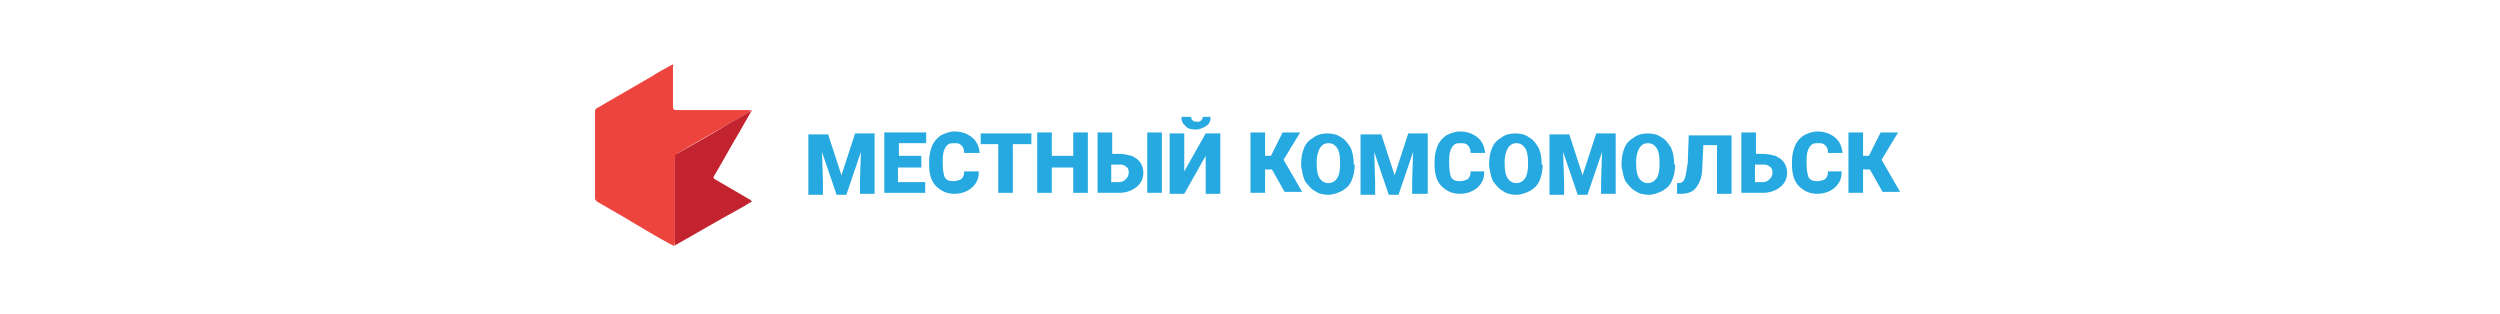
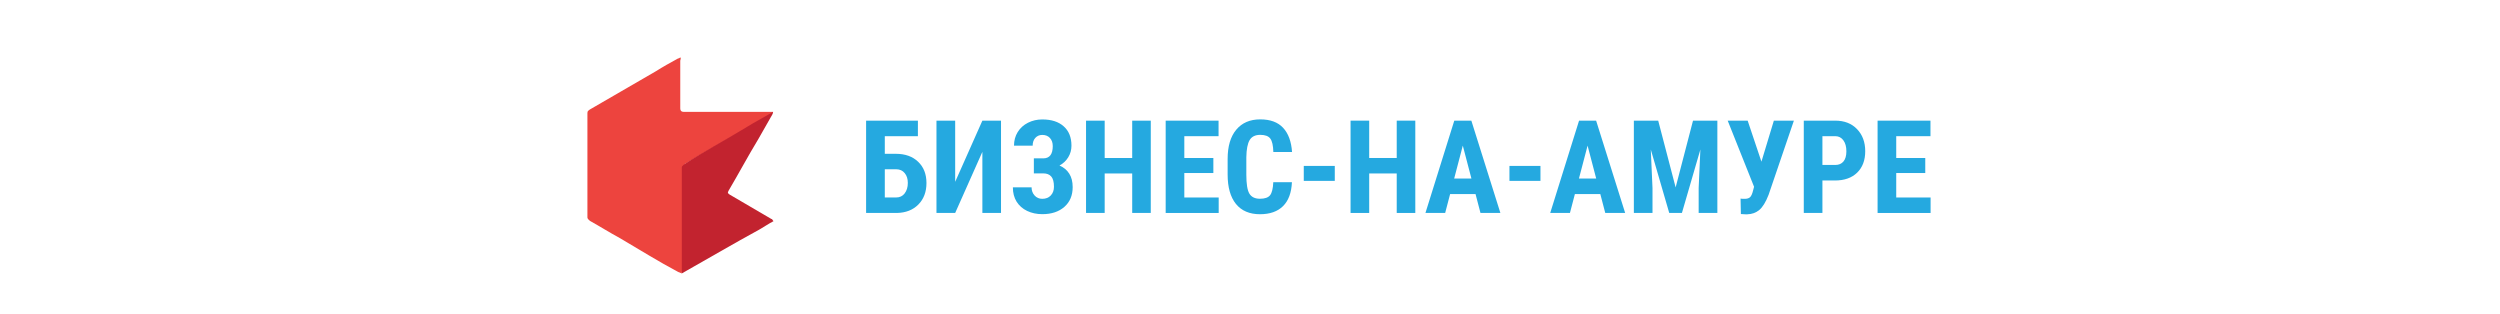
<svg xmlns="http://www.w3.org/2000/svg" version="1.1" id="Слой_1" image-rendering="optimizeQuality" text-rendering="geometricPrecision" shape-rendering="geometricPrecision" x="0px" y="0px" viewBox="0 0 256.7 32.2" style="enable-background:new 0 0 256.7 32.2;" xml:space="preserve">
-   <style type="text/css">
+   <defs id="defs51" />
+   <style type="text/css" id="style2">
	.st0{fill:#ED443E;}
	.st1{fill:#C2232F;}
	.st2{fill:#25A9E0;}
</style>
-   <g>
-     <path class="st0" d="M69.3,25.2c-0.2,0.1-0.3-0.1-0.4-0.1c-1.7-0.9-3.3-1.9-5-2.9c-0.9-0.5-1.7-1-2.6-1.5c-0.1-0.1-0.2-0.2-0.2-0.3   c0-3,0-6,0-9c0-0.2,0.1-0.2,0.2-0.3c1.9-1.1,3.8-2.2,5.7-3.3c0.6-0.4,1.2-0.7,1.9-1.1c0.1,0,0.2-0.1,0.2-0.1c0.1,0.1,0,0.2,0,0.3   c0,1.4,0,2.7,0,4.1c0,0.2,0.1,0.3,0.3,0.3c2.5,0,4.9,0,7.4,0c0.1,0,0.2,0,0.3,0c0,0.1-0.2,0.1-0.2,0.2c-0.8,0.5-1.6,0.9-2.4,1.4   c-1.7,1-3.4,1.9-5,2.9c-0.1,0.1-0.2,0.2-0.2,0.3c0,2.9,0,5.9,0,8.8C69.2,25,69.2,25.1,69.3,25.2z" />
-     <path class="st1" d="M69.3,25.2c-0.1-0.1,0-0.2,0-0.3c0-2.9,0-5.9,0-8.8c0-0.2,0.1-0.3,0.2-0.3c1.7-1,3.4-1.9,5-2.9   c0.8-0.5,1.6-0.9,2.4-1.4c0.1-0.1,0.2,0,0.2-0.2c0.1,0.1,0.1,0.1,0,0.2c-0.4,0.7-0.8,1.4-1.2,2.1c-0.9,1.5-1.7,3-2.6,4.5   c-0.1,0.2,0,0.2,0.1,0.3c1.2,0.7,2.4,1.4,3.6,2.1c0.1,0,0.1,0.1,0.2,0.2c-0.4,0.2-0.8,0.5-1.2,0.7C73.8,22.6,71.6,23.9,69.3,25.2   C69.3,25.2,69.3,25.2,69.3,25.2z" />
+   <style id="style2-6" type="text/css">
+ 	.st0{fill:#ED443E;}
+ 	.st1{fill:#C2232F;}
+ </style>
+   <g style="image-rendering:optimizeQuality;shape-rendering:geometricPrecision;text-rendering:geometricPrecision" id="g870" transform="matrix(0.2915357,0,0,0.2915357,60.31588,5.889418)">
+     <path class="st0" d="M 33.243,76.1 C 32,75.6 32.364,75.743 32,75.6 25,71.9 18.5,67.8 11.5,63.7 7.8,61.7 4.5,59.6 0.9,57.6 0.4,57.2 0,56.8 0,56.4 V 19.6 C 0,18.8 0.4,18.8 0.8,18.4 8.6,13.9 16.4,9.4 24.1,4.9 26.6,3.3 29,2 31.9,0.4 32.3,0.4 32.7,0 32.7,0 c 0.4,0.4 0,0.8 0,1.2 V 18 c 0,0.8 0.4,1.2 1.2,1.2 h 30.3 1.2 c -0.257,0.9 -0.2,0.4 -0.8,0.8 -3.7,2.1 -6.5,3.7 -9.8,5.7 -7,4.1 -13.9,7.8 -20.5,11.9 -0.037,0.884 -0.578,1.243 -0.8,1.2 v 36 c -0.257,1.3 -0.258,0.13 -0.257,1.3 z" id="path4-7" style="fill:#ed443e" />
+     <path class="st1" d="m 33.243,76.1 v -1.2 -36 c 0,-0.538 0.118,-0.575 0.8,-1.2 7.7,-5 13.2,-7.8 20.3,-12.1 3.3,-2 3.324,-2.035 11.057,-6.4 v 0 c -0.257,0.9 -0.157,0.5 -0.257,0.9 -1.6,2.9 -3.3,5.7 -4.9,8.6 -3.7,6.1 -7,12.3 -10.6,18.4 -0.4,0.8 0,0.8 0.4,1.2 4.9,2.9 9.8,5.7 14.7,8.6 0.4,0 0.4,0.4 0.8,0.8 -1.6,0.8 -3.3,2 -4.9,2.9 -9,4.9 -18,10.2 -27.4,15.5 z" id="path6-5" style="fill:#c2232f" />
  </g>
-   <g>
-     <path class="st2" d="M85,13.7l1.4,4.3l1.4-4.3h2v6.2h-1.5v-1.4l0.1-2.9l-1.5,4.4h-1l-1.5-4.4l0.1,3v1.4h-1.5v-6.2H85z" />
-     <path class="st2" d="M94.5,17.2h-2.3v1.5h2.8v1.1h-4.2v-6.2h4.3v1.1h-2.8v1.3h2.3V17.2z" />
-     <path class="st2" d="M100.5,17.7c0,0.4-0.1,0.8-0.3,1.1s-0.5,0.6-0.9,0.8c-0.4,0.2-0.8,0.3-1.3,0.3c-0.8,0-1.4-0.3-1.9-0.8   c-0.5-0.5-0.7-1.3-0.7-2.2v-0.3c0-0.6,0.1-1.1,0.3-1.6c0.2-0.5,0.5-0.8,0.9-1.1c0.4-0.2,0.9-0.4,1.4-0.4c0.7,0,1.3,0.2,1.8,0.6   c0.5,0.4,0.7,0.9,0.8,1.6H99c0-0.4-0.1-0.6-0.3-0.8c-0.2-0.2-0.4-0.2-0.8-0.2c-0.4,0-0.6,0.1-0.8,0.4c-0.2,0.3-0.3,0.7-0.3,1.3v0.4   c0,0.7,0.1,1.1,0.2,1.4c0.2,0.3,0.4,0.4,0.9,0.4c0.3,0,0.6-0.1,0.8-0.2c0.2-0.2,0.3-0.4,0.3-0.8H100.5z" />
-     <path class="st2" d="M105.9,14.8h-1.9v5h-1.5v-5h-1.8v-1.1h5.2V14.8z" />
-     <path class="st2" d="M111.7,19.8h-1.5v-2.6h-2.2v2.6h-1.5v-6.2h1.5v2.4h2.2v-2.4h1.5V19.8z" />
-     <path class="st2" d="M114.1,15.8h0.8c0.5,0,0.9,0.1,1.3,0.2c0.4,0.2,0.7,0.4,0.9,0.7c0.2,0.3,0.3,0.7,0.3,1c0,0.6-0.2,1.1-0.7,1.5   c-0.5,0.4-1.1,0.6-1.8,0.6h-2.2v-6.2h1.5V15.8z M114.1,16.9v1.8h0.8c0.3,0,0.5-0.1,0.7-0.3c0.2-0.2,0.3-0.4,0.3-0.7   c0-0.3-0.1-0.5-0.3-0.6c-0.2-0.2-0.4-0.2-0.7-0.2H114.1z M119.3,19.8h-1.5v-6.2h1.5V19.8z" />
-     <path class="st2" d="M123.8,13.7h1.5v6.2h-1.5v-3.9l-2.2,3.9h-1.5v-6.2h1.5v3.9L123.8,13.7z M124.3,12c0,0.4-0.1,0.7-0.4,0.9   c-0.3,0.2-0.7,0.4-1.1,0.4c-0.5,0-0.9-0.1-1.1-0.4c-0.3-0.2-0.4-0.6-0.4-0.9h1c0,0.2,0.1,0.3,0.2,0.4c0.1,0.1,0.3,0.1,0.4,0.1   c0.2,0,0.3,0,0.4-0.1c0.1-0.1,0.2-0.2,0.2-0.4H124.3z" />
-     <path class="st2" d="M130.6,17.4h-0.7v2.4h-1.5v-6.2h1.5V16h0.6l1.2-2.4h1.8l-1.7,2.8l1.9,3.3h-1.8L130.6,17.4z" />
-     <path class="st2" d="M139.1,16.9c0,0.6-0.1,1.1-0.3,1.6c-0.2,0.5-0.5,0.8-1,1.1c-0.4,0.2-0.9,0.4-1.4,0.4c-0.5,0-1-0.1-1.4-0.4   c-0.4-0.2-0.7-0.6-1-1c-0.2-0.4-0.3-1-0.4-1.5v-0.3c0-0.6,0.1-1.1,0.3-1.6c0.2-0.5,0.5-0.8,1-1.1c0.4-0.3,0.9-0.4,1.4-0.4   c0.5,0,1,0.1,1.4,0.4c0.4,0.2,0.7,0.6,1,1.1c0.2,0.5,0.3,1,0.3,1.6V16.9z M137.6,16.6c0-0.6-0.1-1.1-0.3-1.4   c-0.2-0.3-0.5-0.5-0.9-0.5c-0.7,0-1.1,0.6-1.2,1.7l0,0.5c0,0.6,0.1,1.1,0.3,1.4c0.2,0.3,0.5,0.5,0.9,0.5c0.4,0,0.7-0.2,0.9-0.5   c0.2-0.3,0.3-0.8,0.3-1.4V16.6z" />
-     <path class="st2" d="M141.8,13.7l1.4,4.3l1.4-4.3h2v6.2H145v-1.4l0.1-2.9l-1.5,4.4h-1l-1.5-4.4l0.1,3v1.4h-1.5v-6.2H141.8z" />
-     <path class="st2" d="M152.4,17.7c0,0.4-0.1,0.8-0.3,1.1c-0.2,0.3-0.5,0.6-0.9,0.8c-0.4,0.2-0.8,0.3-1.3,0.3c-0.8,0-1.4-0.3-1.9-0.8   c-0.5-0.5-0.7-1.3-0.7-2.2v-0.3c0-0.6,0.1-1.1,0.3-1.6c0.2-0.5,0.5-0.8,0.9-1.1c0.4-0.2,0.9-0.4,1.4-0.4c0.7,0,1.3,0.2,1.8,0.6   c0.5,0.4,0.7,0.9,0.8,1.6H151c0-0.4-0.1-0.6-0.3-0.8c-0.2-0.2-0.4-0.2-0.8-0.2c-0.4,0-0.6,0.1-0.8,0.4c-0.2,0.3-0.3,0.7-0.3,1.3   v0.4c0,0.7,0.1,1.1,0.2,1.4c0.2,0.3,0.4,0.4,0.9,0.4c0.3,0,0.6-0.1,0.8-0.2c0.2-0.2,0.3-0.4,0.3-0.8H152.4z" />
-     <path class="st2" d="M158.4,16.9c0,0.6-0.1,1.1-0.3,1.6c-0.2,0.5-0.5,0.8-1,1.1c-0.4,0.2-0.9,0.4-1.4,0.4s-1-0.1-1.4-0.4   c-0.4-0.2-0.7-0.6-1-1c-0.2-0.4-0.3-1-0.4-1.5v-0.3c0-0.6,0.1-1.1,0.3-1.6c0.2-0.5,0.5-0.8,1-1.1c0.4-0.3,0.9-0.4,1.4-0.4   c0.5,0,1,0.1,1.4,0.4c0.4,0.2,0.7,0.6,1,1.1c0.2,0.5,0.3,1,0.3,1.6V16.9z M156.9,16.6c0-0.6-0.1-1.1-0.3-1.4   c-0.2-0.3-0.5-0.5-0.9-0.5c-0.7,0-1.1,0.6-1.2,1.7l0,0.5c0,0.6,0.1,1.1,0.3,1.4c0.2,0.3,0.5,0.5,0.9,0.5c0.4,0,0.7-0.2,0.9-0.5   c0.2-0.3,0.3-0.8,0.3-1.4V16.6z" />
-     <path class="st2" d="M161.1,13.7l1.4,4.3l1.4-4.3h2v6.2h-1.5v-1.4l0.1-2.9l-1.5,4.4h-1l-1.5-4.4l0.1,3v1.4h-1.5v-6.2H161.1z" />
-     <path class="st2" d="M172,16.9c0,0.6-0.1,1.1-0.3,1.6c-0.2,0.5-0.5,0.8-1,1.1c-0.4,0.2-0.9,0.4-1.4,0.4s-1-0.1-1.4-0.4   c-0.4-0.2-0.7-0.6-1-1c-0.2-0.4-0.3-1-0.4-1.5v-0.3c0-0.6,0.1-1.1,0.3-1.6c0.2-0.5,0.5-0.8,1-1.1c0.4-0.3,0.9-0.4,1.4-0.4   c0.5,0,1,0.1,1.4,0.4c0.4,0.2,0.7,0.6,1,1.1c0.2,0.5,0.3,1,0.3,1.6V16.9z M170.4,16.6c0-0.6-0.1-1.1-0.3-1.4   c-0.2-0.3-0.5-0.5-0.9-0.5c-0.7,0-1.1,0.6-1.2,1.7l0,0.5c0,0.6,0.1,1.1,0.3,1.4c0.2,0.3,0.5,0.5,0.9,0.5c0.4,0,0.7-0.2,0.9-0.5   c0.2-0.3,0.3-0.8,0.3-1.4V16.6z" />
-     <path class="st2" d="M177.8,13.7v6.2h-1.5v-5h-1.4l-0.1,2.1c0,0.7-0.1,1.3-0.3,1.7c-0.2,0.4-0.4,0.7-0.7,0.9   c-0.3,0.2-0.7,0.3-1.2,0.3h-0.4v-1.1l0.2,0c0.3,0,0.5-0.2,0.6-0.5c0.1-0.3,0.2-0.9,0.3-1.6l0.1-2.8H177.8z" />
-     <path class="st2" d="M180.2,15.8h0.8c0.5,0,0.9,0.1,1.3,0.2c0.4,0.2,0.7,0.4,0.9,0.7c0.2,0.3,0.3,0.7,0.3,1c0,0.6-0.2,1.1-0.7,1.5   c-0.5,0.4-1.1,0.6-1.8,0.6h-2.2v-6.2h1.5V15.8z M180.2,16.9v1.8h0.8c0.3,0,0.5-0.1,0.7-0.3s0.3-0.4,0.3-0.7c0-0.3-0.1-0.5-0.3-0.6   c-0.2-0.2-0.4-0.2-0.7-0.2H180.2z" />
-     <path class="st2" d="M189.1,17.7c0,0.4-0.1,0.8-0.3,1.1c-0.2,0.3-0.5,0.6-0.9,0.8c-0.4,0.2-0.8,0.3-1.3,0.3c-0.8,0-1.4-0.3-1.9-0.8   c-0.5-0.5-0.7-1.3-0.7-2.2v-0.3c0-0.6,0.1-1.1,0.3-1.6c0.2-0.5,0.5-0.8,0.9-1.1c0.4-0.2,0.9-0.4,1.4-0.4c0.7,0,1.3,0.2,1.8,0.6   c0.5,0.4,0.7,0.9,0.8,1.6h-1.5c0-0.4-0.1-0.6-0.3-0.8c-0.2-0.2-0.4-0.2-0.8-0.2c-0.4,0-0.6,0.1-0.8,0.4c-0.2,0.3-0.3,0.7-0.3,1.3   v0.4c0,0.7,0.1,1.1,0.2,1.4c0.2,0.3,0.4,0.4,0.9,0.4c0.3,0,0.6-0.1,0.8-0.2c0.2-0.2,0.3-0.4,0.3-0.8H189.1z" />
-     <path class="st2" d="M192,17.4h-0.7v2.4h-1.5v-6.2h1.5V16h0.6l1.2-2.4h1.8l-1.7,2.8l1.9,3.3h-1.8L192,17.4z" />
+   <g aria-label="БИЗНЕС-НА-АМУРЕ" transform="translate(98.61044,-38.34851)" style="font-style:normal;font-variant:normal;font-weight:bold;font-stretch:normal;font-size:13.333px;line-height:1.25;font-family:'Roboto Condensed';-inkscape-font-specification:'Roboto Condensed, Bold';letter-spacing:0px;word-spacing:0px;fill:#25a9e0;fill-opacity:1;stroke:none" id="flowRoot872">
+     <path d="m -4.361,52.331 h -3.398 v 1.81 h 1.133 q 1.439,0 2.292,0.82 0.853,0.814 0.853,2.181 0,1.361 -0.833,2.207 -0.833,0.84 -2.207,0.866 h -3.158 v -9.479 h 5.319 z m -3.398,3.398 v 2.897 h 1.159 q 0.56,0 0.879,-0.417 0.326,-0.423 0.326,-1.081 0,-0.618 -0.319,-1.003 -0.312,-0.391 -0.872,-0.397 z" id="path820" />
+     <path d="m 2.26,50.736 h 1.914 v 9.479 H 2.26 v -6.276 l -2.793,6.276 H -2.454 v -9.479 h 1.921 v 6.283 z" id="path822" />
+     <path d="m 9.486,53.347 q 0,-0.521 -0.293,-0.833 -0.286,-0.312 -0.781,-0.312 -0.436,0 -0.716,0.306 -0.273,0.299 -0.273,0.801 H 5.508 q 0,-0.788 0.378,-1.4 0.384,-0.618 1.055,-0.957 0.671,-0.339 1.471,-0.339 1.413,0 2.201,0.71 0.794,0.703 0.794,1.986 0,0.651 -0.332,1.191 -0.326,0.534 -0.898,0.846 0.651,0.273 1.003,0.833 0.352,0.553 0.352,1.38 0,1.283 -0.853,2.031 -0.853,0.749 -2.266,0.749 -0.859,0 -1.556,-0.332 Q 6.166,59.675 5.775,59.057 5.391,58.438 5.391,57.585 h 1.921 q 0,0.488 0.306,0.833 0.306,0.345 0.794,0.345 0.547,0 0.872,-0.345 0.326,-0.345 0.326,-0.892 0,-0.736 -0.28,-1.055 -0.28,-0.319 -0.814,-0.319 H 7.546 v -1.543 h 0.977 q 0.964,-0.006 0.964,-1.263 z" id="path824" />
+     <path d="M 19.551,60.215 H 17.644 v -4.056 h -2.826 v 4.056 h -1.914 v -9.479 h 1.914 v 3.835 h 2.826 v -3.835 h 1.908 z" id="path826" />
+     <path d="m 25.977,56.114 h -2.982 v 2.513 h 3.529 v 1.589 h -5.443 v -9.479 h 5.43 v 1.595 h -3.516 v 2.24 h 2.982 z" id="path828" />
+     <path d="m 34.044,57.058 q -0.072,1.621 -0.911,2.454 -0.84,0.833 -2.37,0.833 -1.608,0 -2.467,-1.055 -0.853,-1.061 -0.853,-3.021 V 54.675 q 0,-1.953 0.885,-3.008 0.885,-1.061 2.461,-1.061 1.549,0 2.35,0.866 0.807,0.866 0.918,2.487 h -1.921 q -0.026,-1.003 -0.312,-1.38 -0.28,-0.384 -1.035,-0.384 -0.768,0 -1.087,0.54 -0.319,0.534 -0.339,1.764 v 1.79 q 0,1.413 0.312,1.94 0.319,0.527 1.087,0.527 0.755,0 1.042,-0.365 0.286,-0.371 0.326,-1.335 z" id="path830" />
+     <path d="M 38.445,56.921 H 35.261 V 55.385 H 38.445 Z" id="path832" />
+     <path d="m 46.713,60.215 h -1.908 v -4.056 h -2.826 v 4.056 h -1.914 v -9.479 h 1.914 v 3.835 h 2.826 v -3.835 h 1.908 z" id="path834" />
+     <path d="m 52.898,58.275 h -2.611 l -0.508,1.94 h -2.025 l 2.962,-9.479 h 1.751 l 2.982,9.479 h -2.044 z m -2.194,-1.595 h 1.771 l -0.885,-3.379 z" id="path836" />
+     <path d="m 59.564,56.921 h -3.184 v -1.536 h 3.184 z" id="path838" />
+     <path d="m 65.71,58.275 h -2.611 l -0.508,1.94 h -2.025 l 2.962,-9.479 h 1.751 l 2.982,9.479 h -2.044 z m -2.194,-1.595 h 1.771 l -0.885,-3.379 z" id="path840" />
+     <path d="m 71.654,50.736 1.79,6.855 1.784,-6.855 h 2.5 v 9.479 H 75.808 V 57.65 l 0.176,-3.952 -1.895,6.517 h -1.302 l -1.895,-6.517 0.176,3.952 v 2.565 h -1.914 v -9.479 z" id="path842" />
+     <path d="m 82.253,54.949 1.276,-4.212 h 2.057 l -2.598,7.617 q -0.443,1.133 -0.957,1.556 -0.508,0.423 -1.224,0.443 h -0.208 l -0.456,-0.026 -0.033,-1.589 q 0.065,0.026 0.423,0.026 0.365,0 0.547,-0.163 0.189,-0.163 0.326,-0.729 l 0.091,-0.345 -2.708,-6.79 h 2.051 z" id="path844" />
+     <path d="m 88.516,56.882 v 3.333 h -1.914 v -9.479 h 3.229 q 1.406,0 2.24,0.872 0.84,0.872 0.84,2.266 0,1.393 -0.827,2.201 -0.827,0.807 -2.292,0.807 z m 0,-1.595 h 1.315 q 0.547,0 0.846,-0.358 0.299,-0.358 0.299,-1.042 0,-0.71 -0.306,-1.126 -0.306,-0.423 -0.82,-0.43 h -1.335 z" id="path846" />
+     <path d="m 99.076,56.114 h -2.982 v 2.513 h 3.529 v 1.589 h -5.443 v -9.479 h 5.43 v 1.595 h -3.516 v 2.24 h 2.982 z" id="path848" />
  </g>
</svg>
